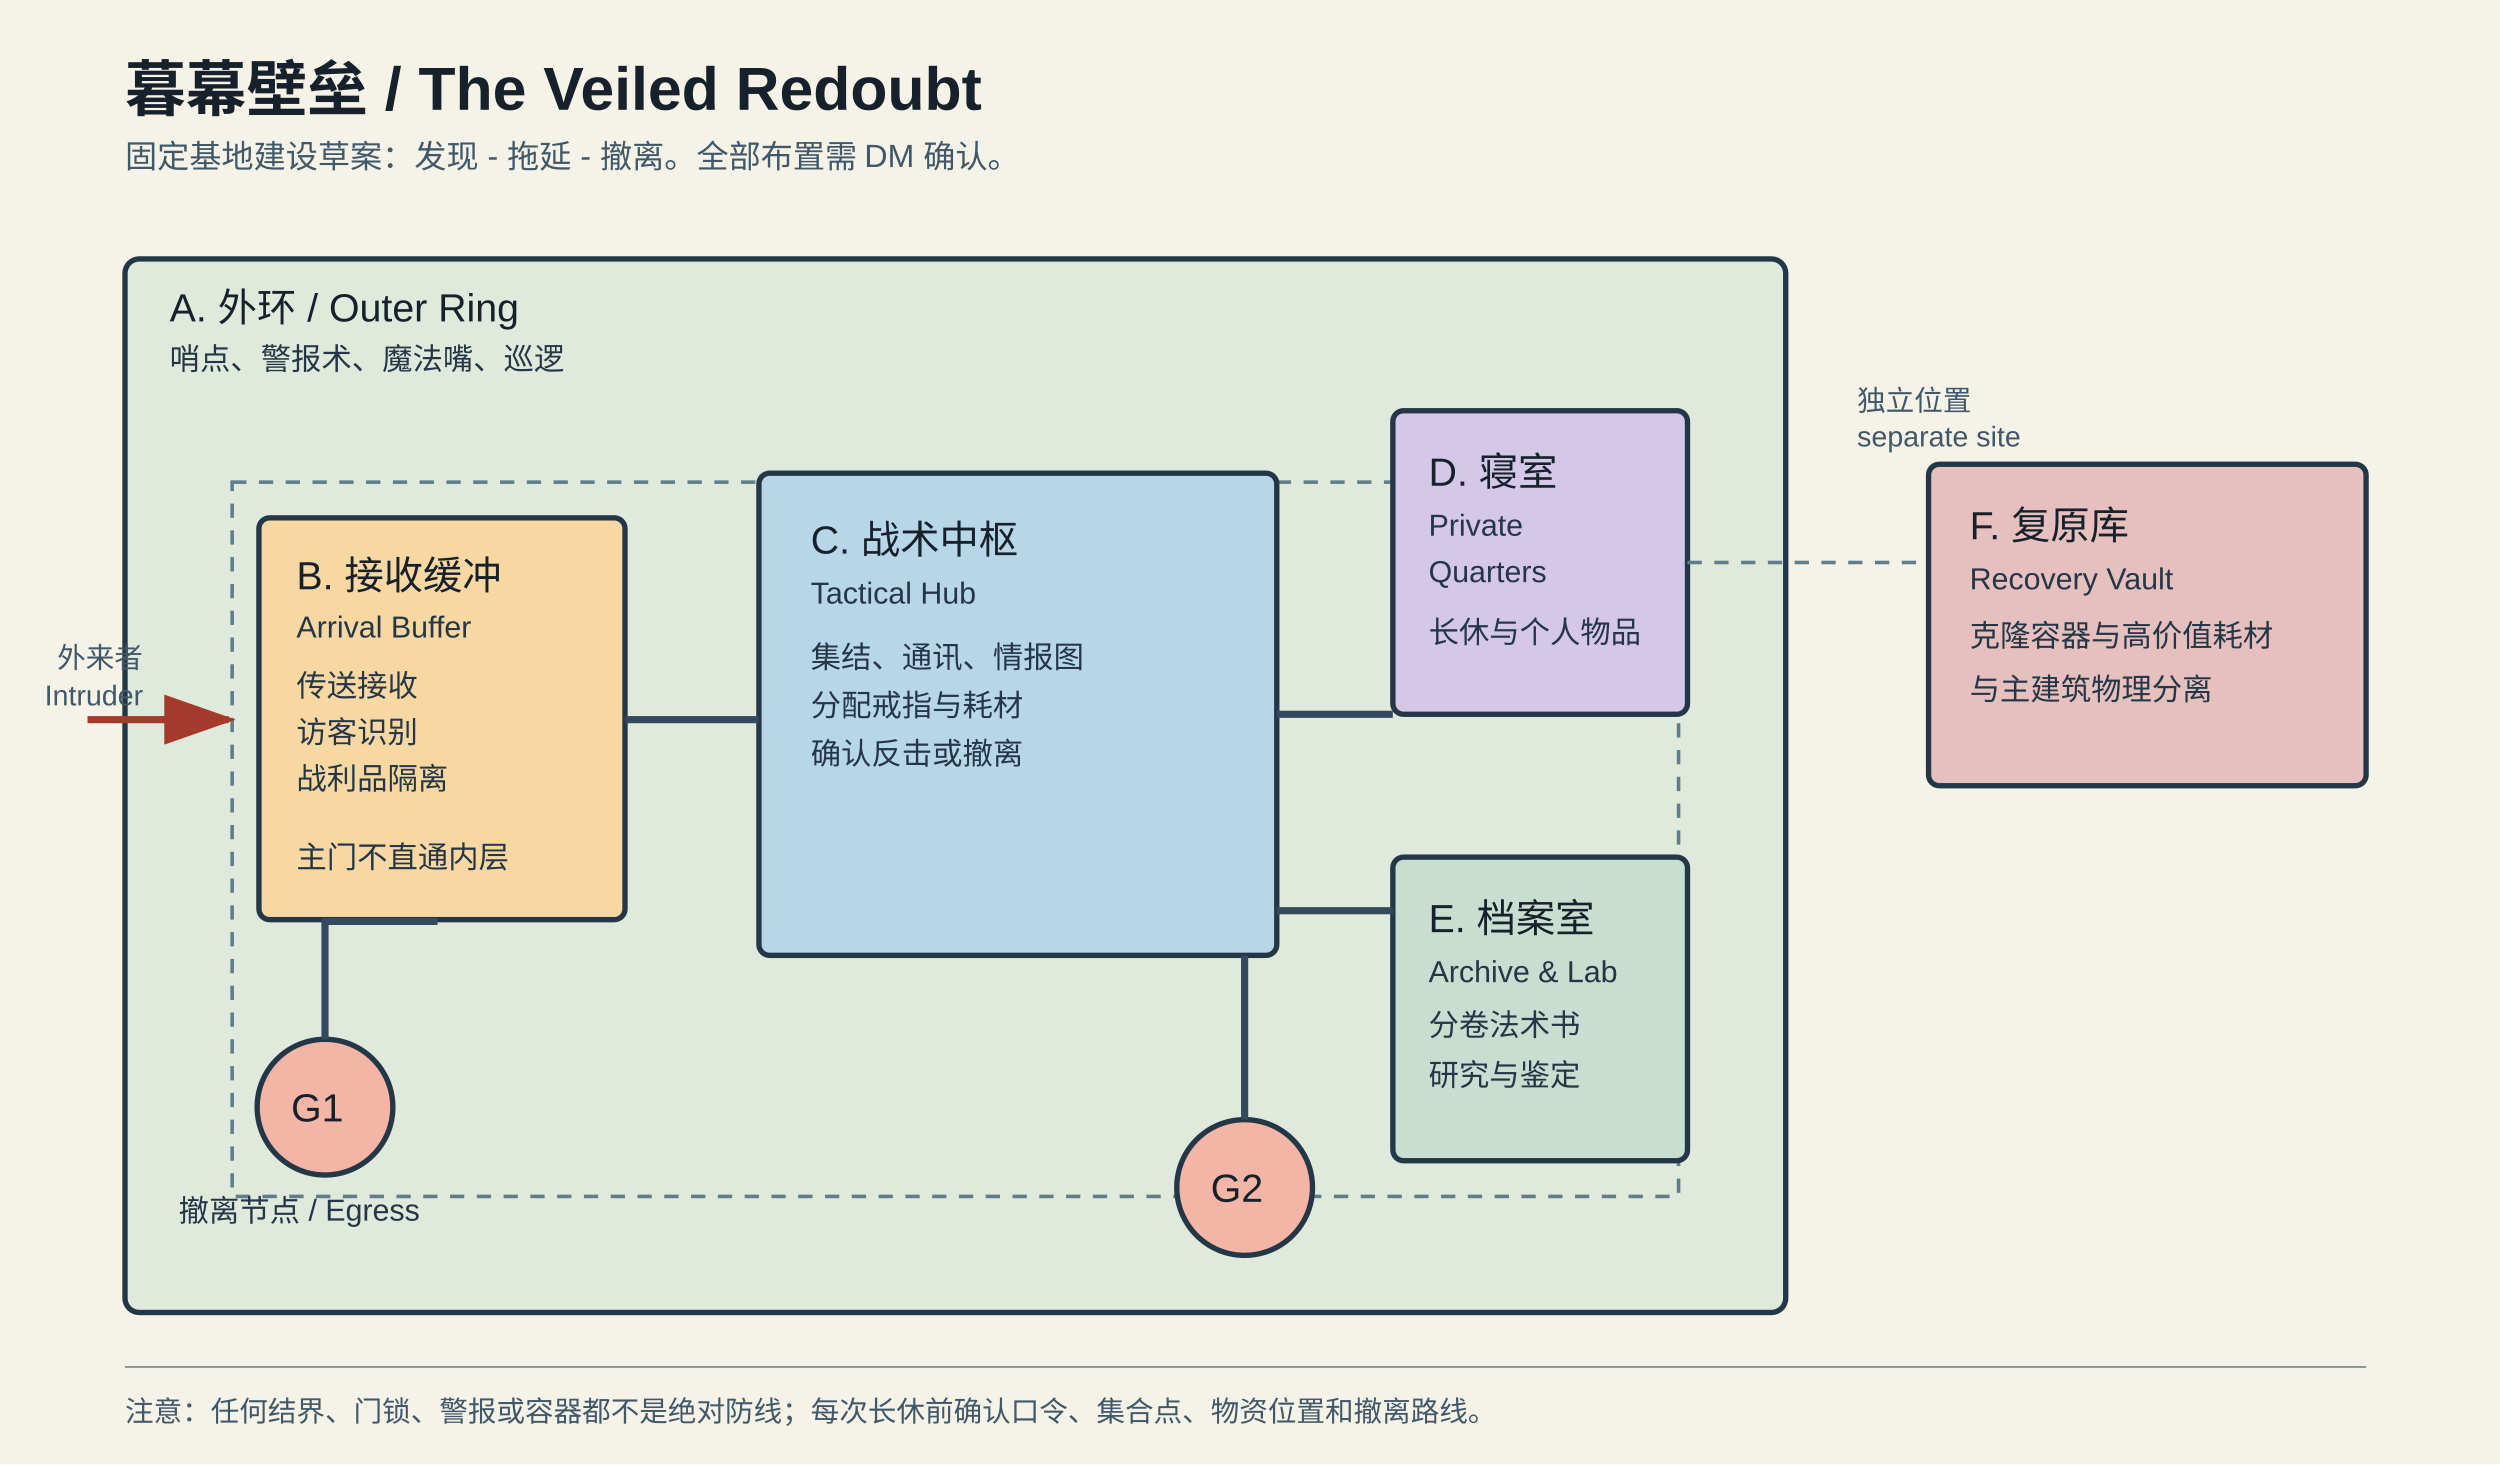
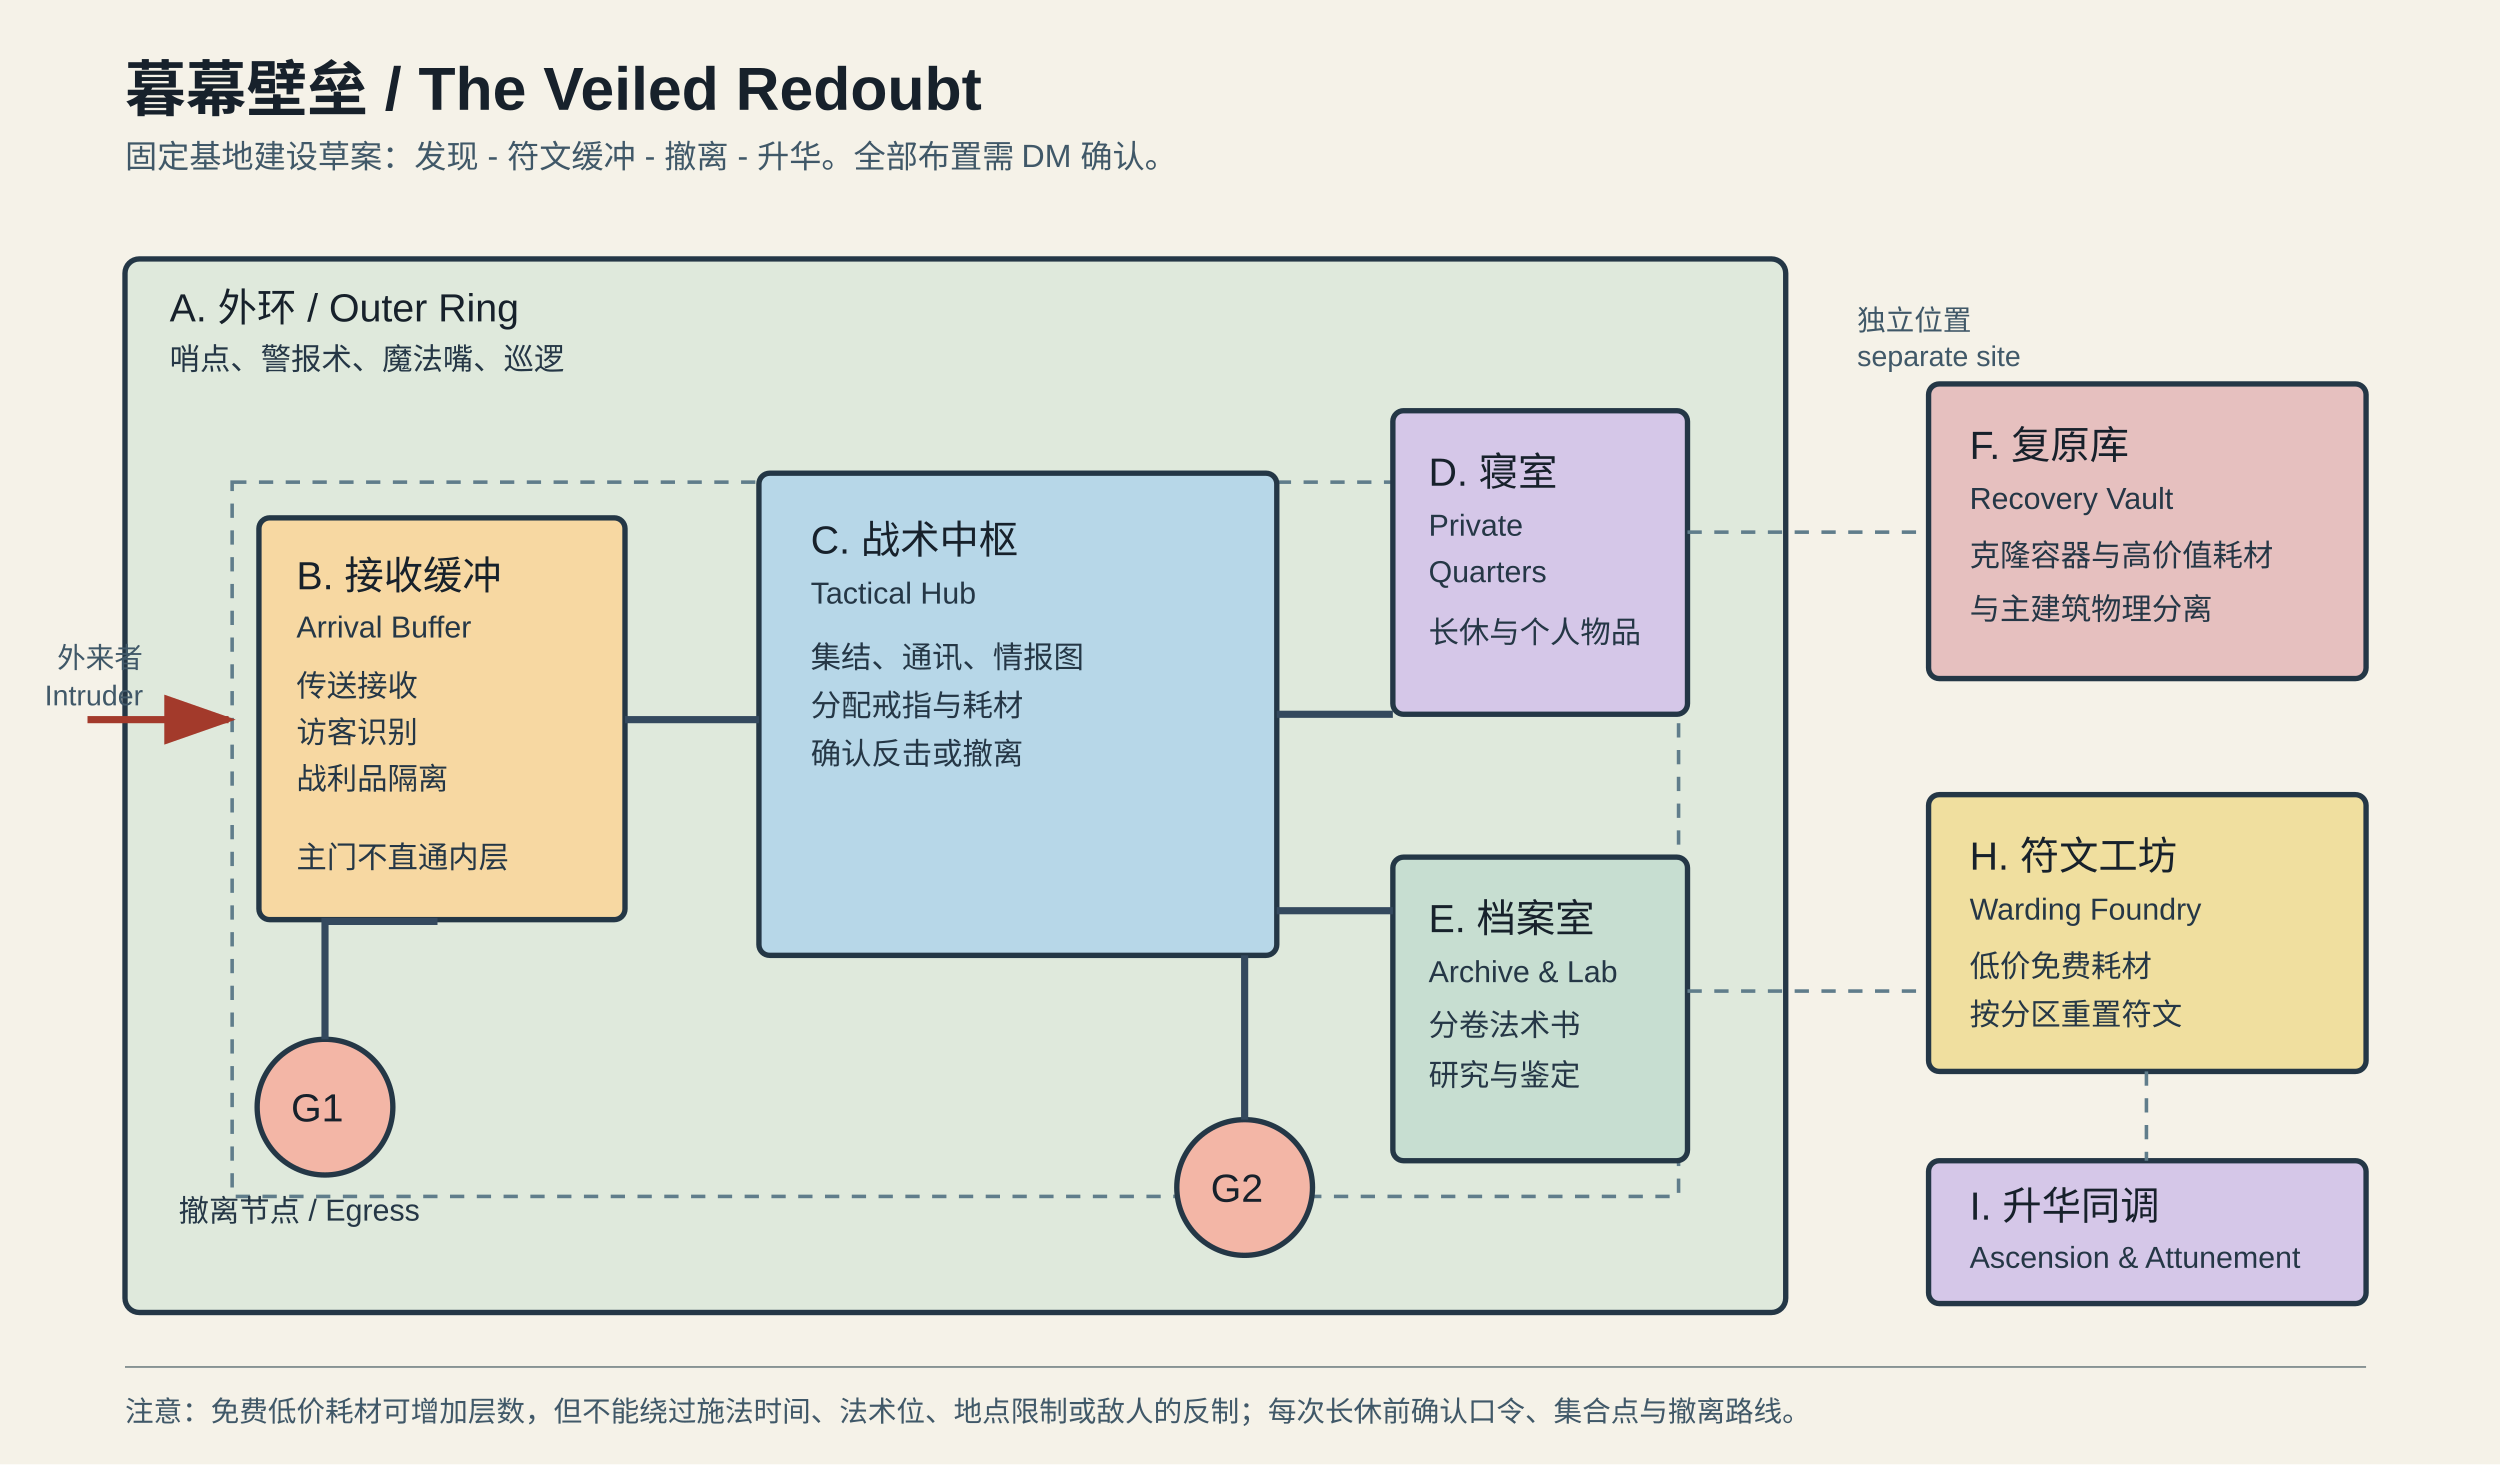
<svg xmlns="http://www.w3.org/2000/svg" width="1400" height="820" viewBox="0 0 1400 820" role="img" aria-labelledby="title desc">
  <style>
    .bg { fill: #f5f2e8; }
    .line { fill: none; stroke: #34495e; stroke-width: 4; }
    .thin { fill: none; stroke: #607d8b; stroke-width: 2; stroke-dasharray: 8 7; }
    .zone { stroke: #243746; stroke-width: 3; }
    .label { font-family: Arial, 'Noto Sans CJK SC', sans-serif; fill: #17212b; font-size: 22px; }
    .small { font-family: Arial, 'Noto Sans CJK SC', sans-serif; fill: #253746; font-size: 17px; }
    .title { font-family: Arial, 'Noto Sans CJK SC', sans-serif; fill: #17212b; font-size: 34px; font-weight: 700; }
    .subtitle { font-family: Arial, 'Noto Sans CJK SC', sans-serif; fill: #405868; font-size: 18px; }
    .note { font-family: Arial, 'Noto Sans CJK SC', sans-serif; fill: #405868; font-size: 16px; }
    .arrow { fill: none; stroke: #a33a2b; stroke-width: 4; marker-end: url(#arrowhead); }
  </style>
  <defs>
    <marker id="arrowhead" markerWidth="10" markerHeight="7" refX="9" refY="3.5" orient="auto">
      <polygon points="0 0, 10 3.5, 0 7" fill="#a33a2b" />
    </marker>
  </defs>
  <rect class="bg" width="1400" height="820" />
  <text class="title" x="70" y="62">暮幕壁垒 / The Veiled Redoubt</text>
-   <text class="subtitle" x="70" y="94">固定基地建设草案：发现 - 拖延 - 撤离。全部布置需 DM 确认。</text>
+   <text class="subtitle" x="70" y="94">固定基地建设草案：发现 - 符文缓冲 - 撤离 - 升华。全部布置需 DM 确认。</text>
  <rect x="70" y="145" width="930" height="590" rx="8" fill="#dfe9dc" class="zone" />
  <text class="label" x="95" y="180">A. 外环 / Outer Ring</text>
  <text class="small" x="95" y="207">哨点、警报术、魔法嘴、巡逻</text>
  <path class="thin" d="M130 270 H940 V670 H130 Z" />
  <rect x="145" y="290" width="205" height="225" rx="6" fill="#f7d8a2" class="zone" />
  <text class="label" x="166" y="330">B. 接收缓冲</text>
  <text class="small" x="166" y="357">Arrival Buffer</text>
  <text class="small" x="166" y="390">传送接收</text>
  <text class="small" x="166" y="416">访客识别</text>
  <text class="small" x="166" y="442">战利品隔离</text>
  <text class="small" x="166" y="486">主门不直通内层</text>
  <rect x="425" y="265" width="290" height="270" rx="6" fill="#b7d7e8" class="zone" />
  <text class="label" x="454" y="310">C. 战术中枢</text>
  <text class="small" x="454" y="338">Tactical Hub</text>
  <text class="small" x="454" y="374">集结、通讯、情报图</text>
  <text class="small" x="454" y="401">分配戒指与耗材</text>
  <text class="small" x="454" y="428">确认反击或撤离</text>
  <rect x="780" y="230" width="165" height="170" rx="6" fill="#d5c7e8" class="zone" />
  <text class="label" x="800" y="272">D. 寝室</text>
  <text class="small" x="800" y="300">Private</text>
  <text class="small" x="800" y="326">Quarters</text>
  <text class="small" x="800" y="360">长休与个人物品</text>
  <rect x="780" y="480" width="165" height="170" rx="6" fill="#c7ded1" class="zone" />
  <text class="label" x="800" y="522">E. 档案室</text>
  <text class="small" x="800" y="550">Archive &amp; Lab</text>
  <text class="small" x="800" y="580">分卷法术书</text>
  <text class="small" x="800" y="608">研究与鉴定</text>
-   <rect x="1080" y="260" width="245" height="180" rx="6" fill="#e6c0bf" class="zone" />
-   <text class="label" x="1103" y="302">F. 复原库</text>
-   <text class="small" x="1103" y="330">Recovery Vault</text>
-   <text class="small" x="1103" y="362">克隆容器与高价值耗材</text>
-   <text class="small" x="1103" y="392">与主建筑物理分离</text>
+   <rect x="1080" y="215" width="245" height="165" rx="6" fill="#e6c0bf" class="zone" />
+   <text class="label" x="1103" y="257">F. 复原库</text>
+   <text class="small" x="1103" y="285">Recovery Vault</text>
+   <text class="small" x="1103" y="317">克隆容器与高价值耗材</text>
+   <text class="small" x="1103" y="347">与主建筑物理分离</text>
+   <rect x="1080" y="445" width="245" height="155" rx="6" fill="#f0df9f" class="zone" />
+   <text class="label" x="1103" y="487">H. 符文工坊</text>
+   <text class="small" x="1103" y="515">Warding Foundry</text>
+   <text class="small" x="1103" y="547">低价免费耗材</text>
+   <text class="small" x="1103" y="574">按分区重置符文</text>
+   <rect x="1080" y="650" width="245" height="80" rx="6" fill="#d5c7e8" class="zone" />
+   <text class="label" x="1103" y="683">I. 升华同调</text>
+   <text class="small" x="1103" y="710">Ascension &amp; Attunement</text>
  <circle cx="182" cy="620" r="38" fill="#f3b6a6" class="zone" />
  <text class="label" x="163" y="628">G1</text>
  <text class="small" x="100" y="684">撤离节点 / Egress</text>
  <circle cx="697" cy="665" r="38" fill="#f3b6a6" class="zone" />
  <text class="label" x="678" y="673">G2</text>
  <path class="line" d="M350 403 H425" />
  <path class="line" d="M715 400 H780" />
  <path class="line" d="M715 510 H780" />
  <path class="line" d="M182 582 V516 H245" />
  <path class="line" d="M697 627 V535" />
  <path class="arrow" d="M49 403 H128" />
  <text class="note" x="32" y="374">外来者</text>
  <text class="note" x="25" y="395">Intruder</text>
-   <path class="thin" d="M945 315 H1080" />
-   <text class="note" x="1040" y="230">独立位置</text>
-   <text class="note" x="1040" y="250">separate site</text>
+   <path class="thin" d="M945 298 H1080" />
+   <path class="thin" d="M945 555 H1080" />
+   <path class="thin" d="M1202 600 V650" />
+   <text class="note" x="1040" y="185">独立位置</text>
+   <text class="note" x="1040" y="205">separate site</text>
  <rect x="70" y="765" width="1255" height="1" fill="#7f8c8d" />
-   <text class="note" x="70" y="796">注意：任何结界、门锁、警报或容器都不是绝对防线；每次长休前确认口令、集合点、物资位置和撤离路线。</text>
+   <text class="note" x="70" y="796">注意：免费低价耗材可增加层数，但不能绕过施法时间、法术位、地点限制或敌人的反制；每次长休前确认口令、集合点与撤离路线。</text>
</svg>
